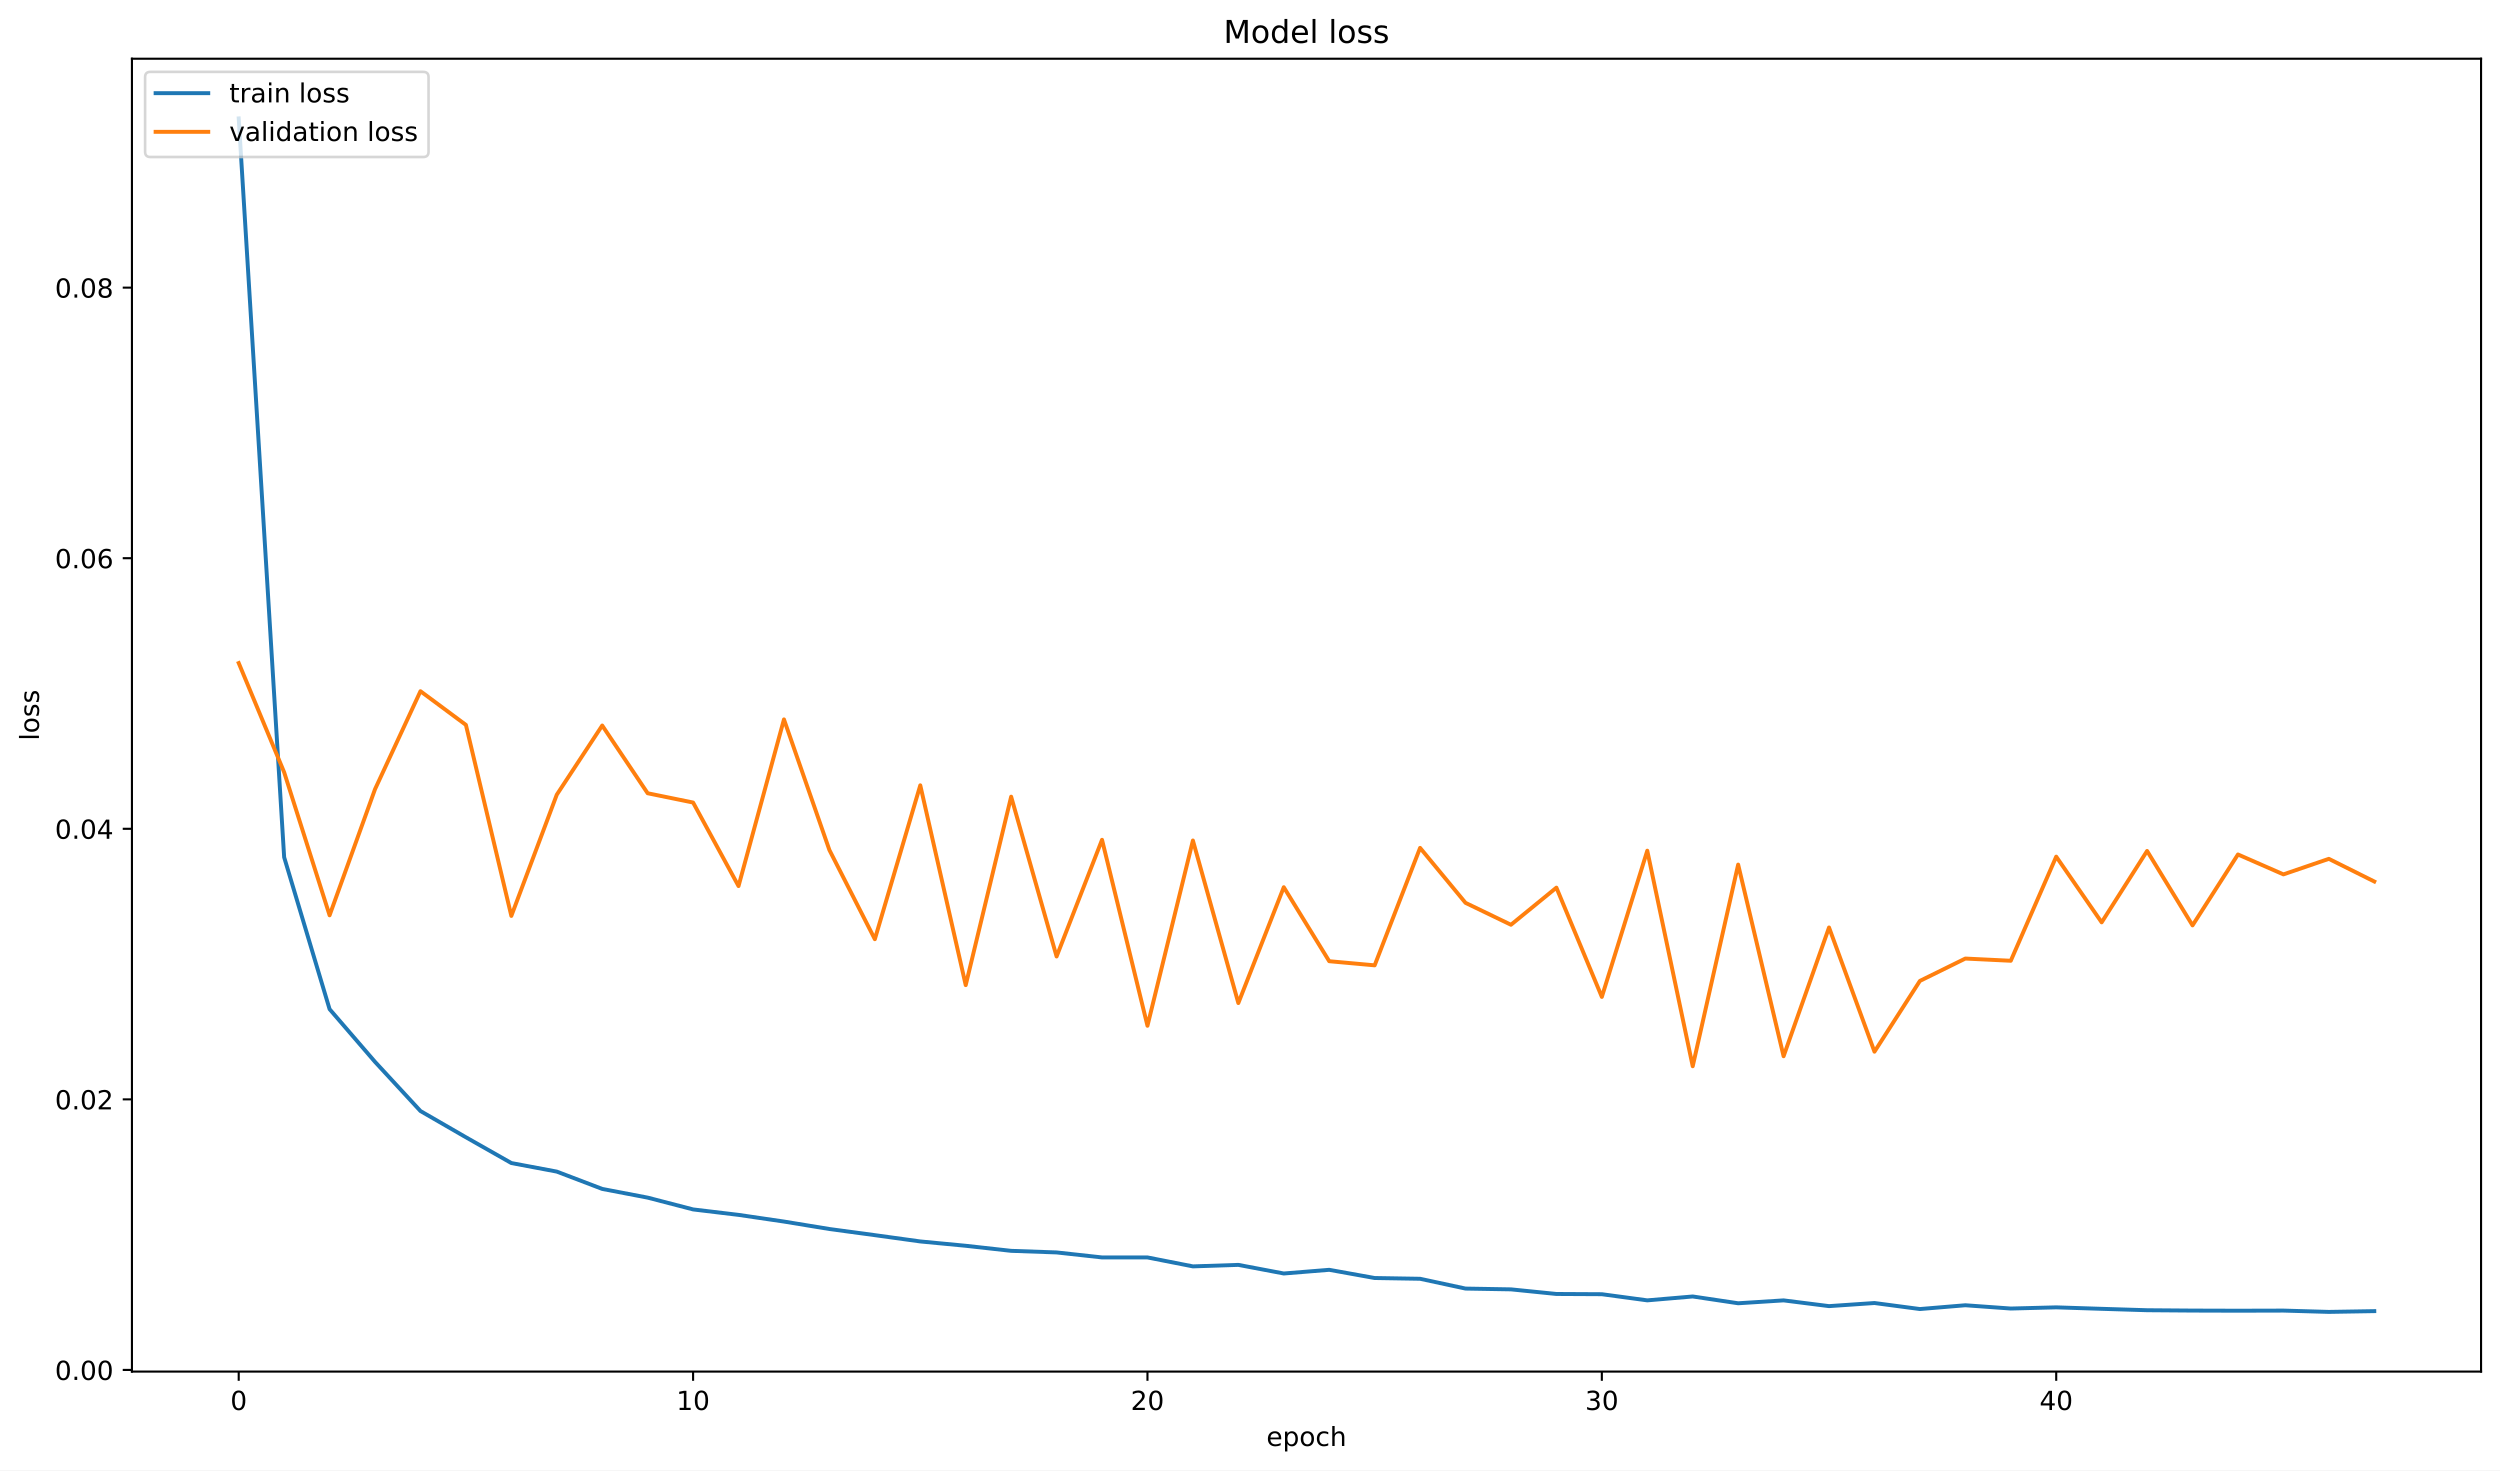
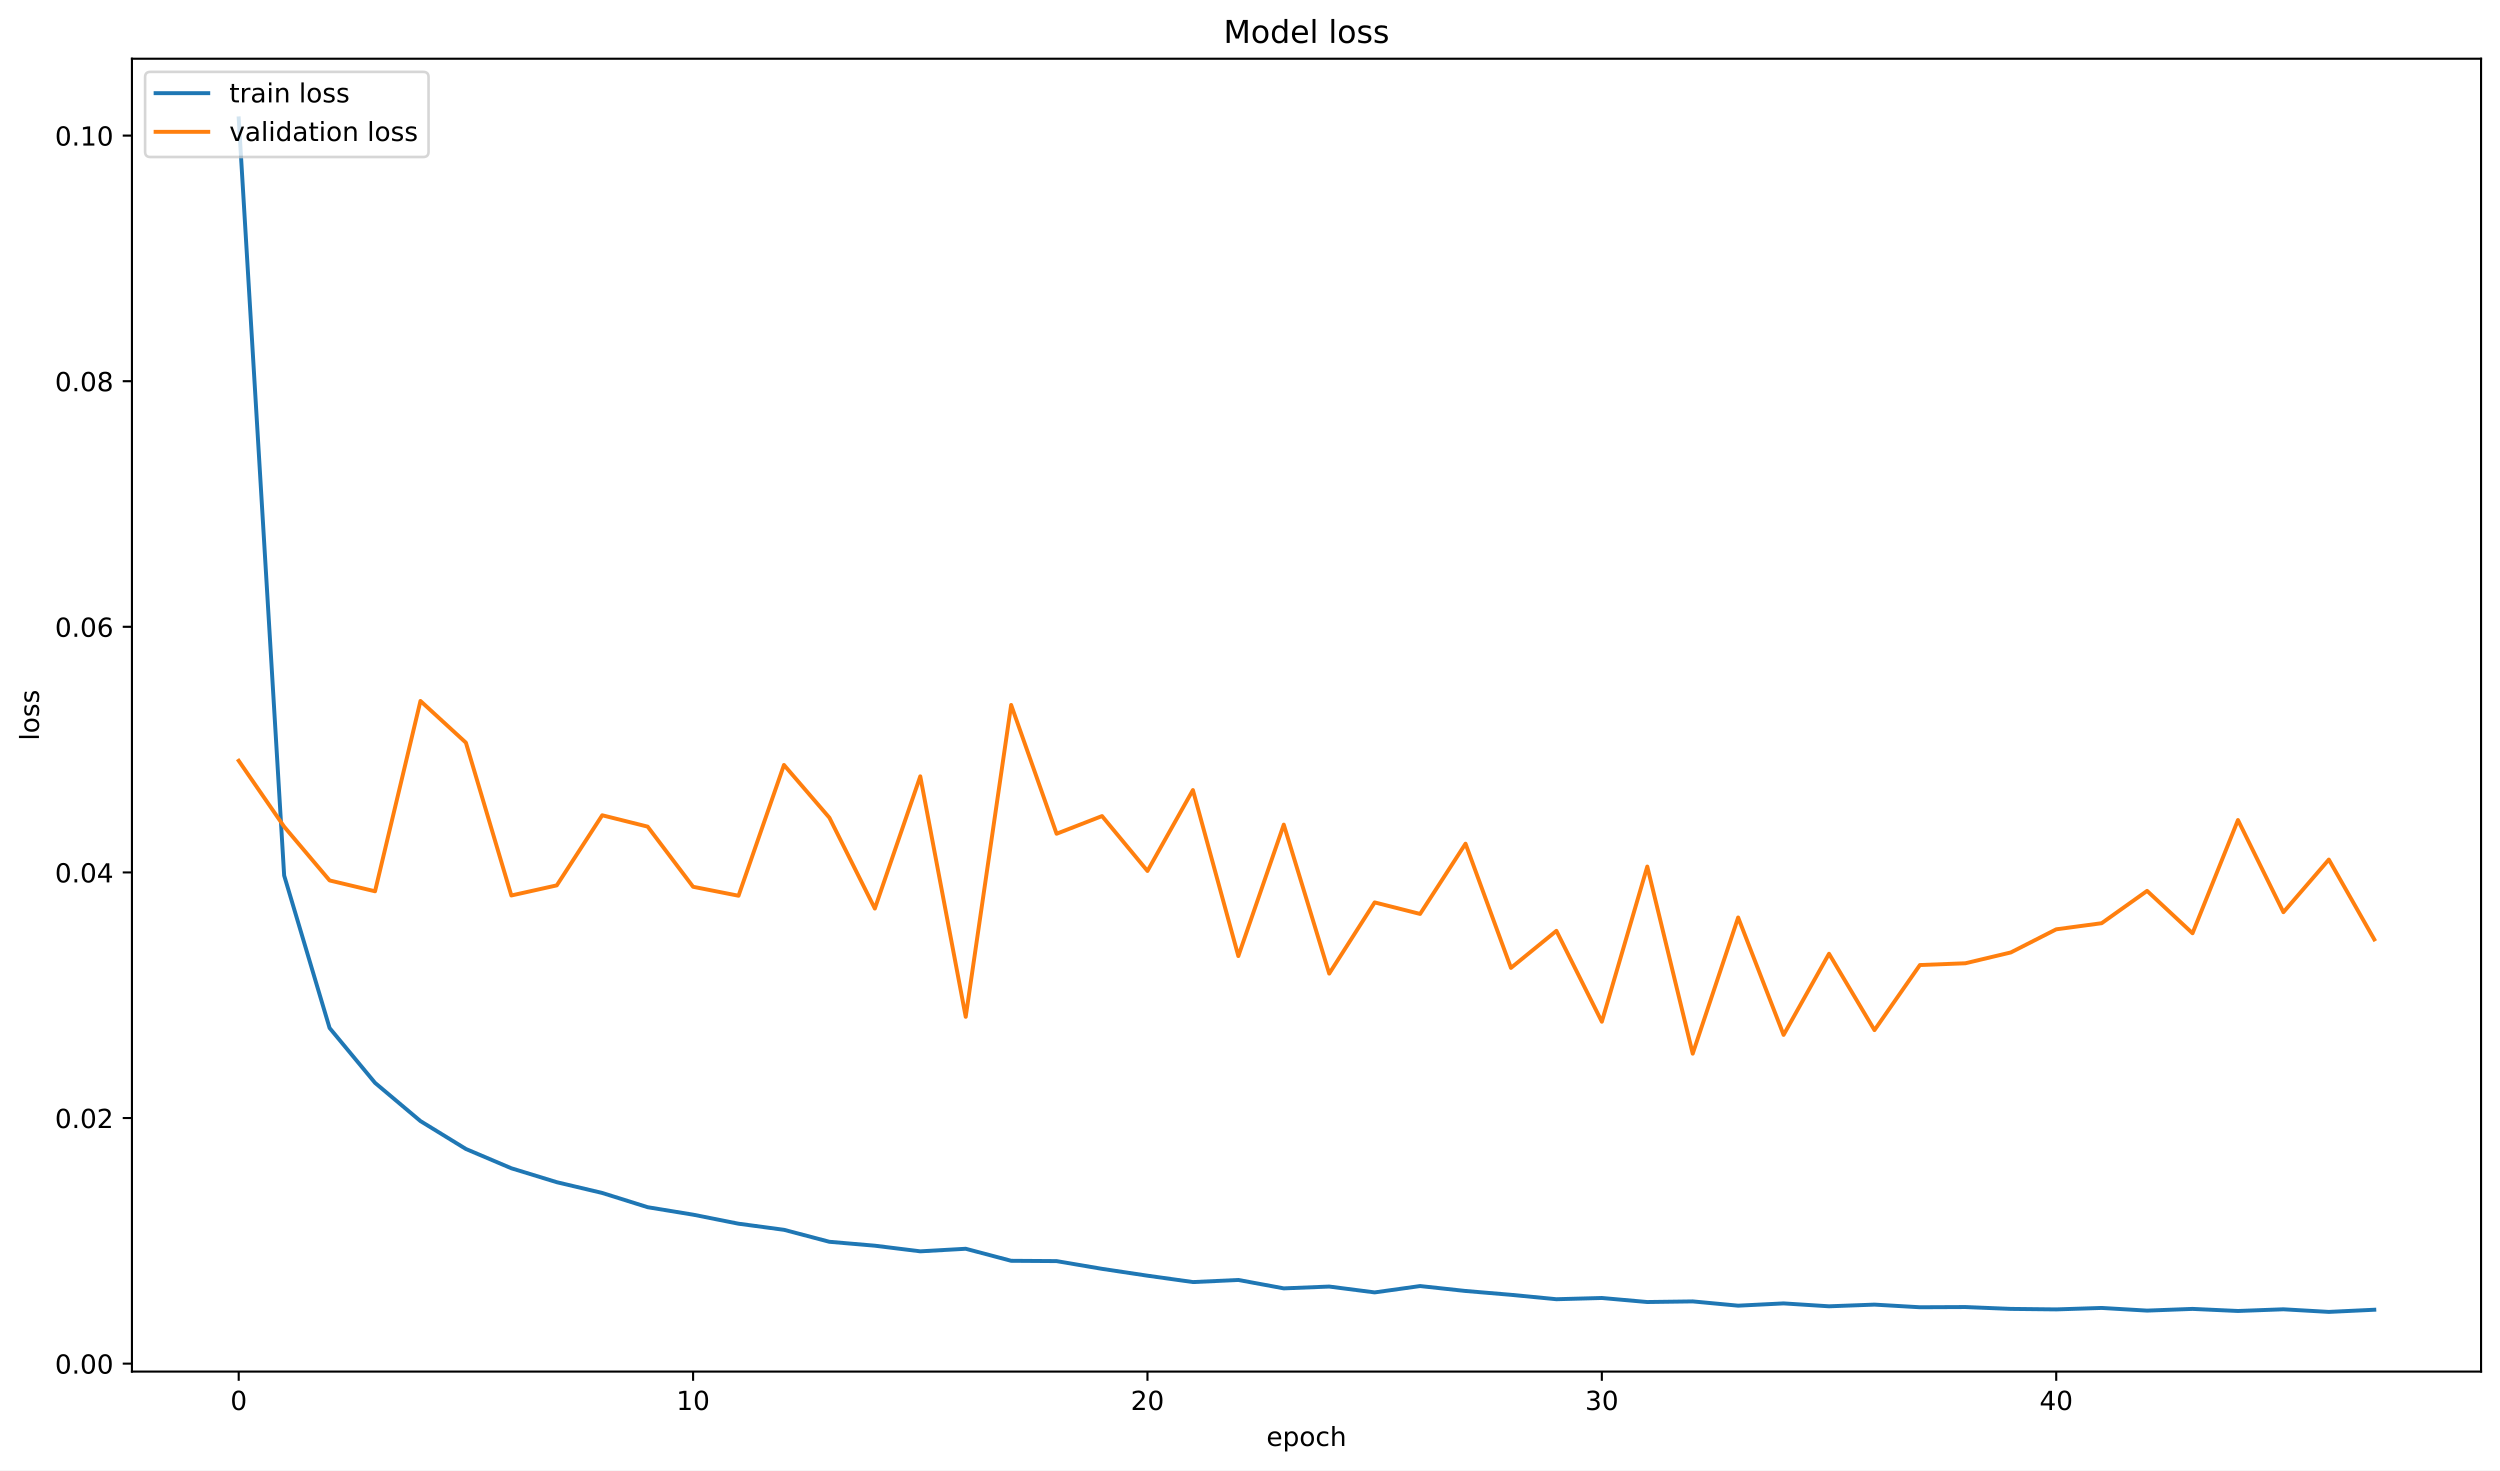
<svg xmlns="http://www.w3.org/2000/svg" xmlns:xlink="http://www.w3.org/1999/xlink" width="950.144pt" height="558.834pt" viewBox="0 0 950.144 558.834" version="1.1">
  <defs>
    <style type="text/css">*{stroke-linejoin: round; stroke-linecap: butt}</style>
  </defs>
  <g id="figure_1">
    <g id="patch_1">
      <path d="M 0 558.834  L 950.144 558.834  L 950.144 0  L 0 0  z " style="fill: #ffffff" />
    </g>
    <g id="axes_1">
      <g id="patch_2">
        <path d="M 50.144 521.278  L 942.944 521.278  L 942.944 22.318  L 50.144 22.318  z " style="fill: #ffffff" />
      </g>
      <g id="matplotlib.axis_1">
        <g id="xtick_1">
          <g id="line2d_1">
            <defs>
-               <path id="m715207998b" d="M 0 0  L 0 3.5  " style="stroke: #000000; stroke-width: 0.8" />
-             </defs>
-             <g>
-               <use xlink:href="#m715207998b" x="90.726" y="521.278" style="stroke: #000000; stroke-width: 0.8" />
+               <path id="mdcf092ea64" d="M 0 0  L 0 3.5  " style="stroke: #000000; stroke-width: 0.8" />
+             </defs>
+             <g>
+               <use xlink:href="#mdcf092ea64" x="90.726" y="521.278" style="stroke: #000000; stroke-width: 0.8" />
            </g>
          </g>
          <g id="text_1">
            <g transform="translate(87.54432 535.8766) scale(0.1 -0.1)">
              <defs>
                <path id="DejaVuSans-30" d="M 2034 4250  Q 1547 4250 1301 3770  Q 1056 3291 1056 2328  Q 1056 1369 1301 889  Q 1547 409 2034 409  Q 2525 409 2770 889  Q 3016 1369 3016 2328  Q 3016 3291 2770 3770  Q 2525 4250 2034 4250  z M 2034 4750  Q 2819 4750 3233 4129  Q 3647 3509 3647 2328  Q 3647 1150 3233 529  Q 2819 -91 2034 -91  Q 1250 -91 836 529  Q 422 1150 422 2328  Q 422 3509 836 4129  Q 1250 4750 2034 4750  z " transform="scale(0.015625)" />
              </defs>
              <use xlink:href="#DejaVuSans-30" />
            </g>
          </g>
        </g>
        <g id="xtick_2">
          <g id="line2d_2">
            <g>
-               <use xlink:href="#m715207998b" x="263.414" y="521.278" style="stroke: #000000; stroke-width: 0.8" />
+               <use xlink:href="#mdcf092ea64" x="263.414" y="521.278" style="stroke: #000000; stroke-width: 0.8" />
            </g>
          </g>
          <g id="text_2">
            <g transform="translate(257.0517 535.8766) scale(0.1 -0.1)">
              <defs>
                <path id="DejaVuSans-31" d="M 794 531  L 1825 531  L 1825 4091  L 703 3866  L 703 4441  L 1819 4666  L 2450 4666  L 2450 531  L 3481 531  L 3481 0  L 794 0  L 794 531  z " transform="scale(0.015625)" />
              </defs>
              <use xlink:href="#DejaVuSans-31" />
              <use xlink:href="#DejaVuSans-30" x="63.623" />
            </g>
          </g>
        </g>
        <g id="xtick_3">
          <g id="line2d_3">
            <g>
-               <use xlink:href="#m715207998b" x="436.103" y="521.278" style="stroke: #000000; stroke-width: 0.8" />
+               <use xlink:href="#mdcf092ea64" x="436.103" y="521.278" style="stroke: #000000; stroke-width: 0.8" />
            </g>
          </g>
          <g id="text_3">
            <g transform="translate(429.7402 535.8766) scale(0.1 -0.1)">
              <defs>
                <path id="DejaVuSans-32" d="M 1228 531  L 3431 531  L 3431 0  L 469 0  L 469 531  Q 828 903 1448 1529  Q 2069 2156 2228 2338  Q 2531 2678 2651 2914  Q 2772 3150 2772 3378  Q 2772 3750 2511 3984  Q 2250 4219 1831 4219  Q 1534 4219 1204 4116  Q 875 4013 500 3803  L 500 4441  Q 881 4594 1212 4672  Q 1544 4750 1819 4750  Q 2544 4750 2975 4387  Q 3406 4025 3406 3419  Q 3406 3131 3298 2873  Q 3191 2616 2906 2266  Q 2828 2175 2409 1742  Q 1991 1309 1228 531  z " transform="scale(0.015625)" />
              </defs>
              <use xlink:href="#DejaVuSans-32" />
              <use xlink:href="#DejaVuSans-30" x="63.623" />
            </g>
          </g>
        </g>
        <g id="xtick_4">
          <g id="line2d_4">
            <g>
-               <use xlink:href="#m715207998b" x="608.791" y="521.278" style="stroke: #000000; stroke-width: 0.8" />
+               <use xlink:href="#mdcf092ea64" x="608.791" y="521.278" style="stroke: #000000; stroke-width: 0.8" />
            </g>
          </g>
          <g id="text_4">
            <g transform="translate(602.4288 535.8766) scale(0.1 -0.1)">
              <defs>
                <path id="DejaVuSans-33" d="M 2597 2516  Q 3050 2419 3304 2112  Q 3559 1806 3559 1356  Q 3559 666 3084 287  Q 2609 -91 1734 -91  Q 1441 -91 1130 -33  Q 819 25 488 141  L 488 750  Q 750 597 1062 519  Q 1375 441 1716 441  Q 2309 441 2620 675  Q 2931 909 2931 1356  Q 2931 1769 2642 2001  Q 2353 2234 1838 2234  L 1294 2234  L 1294 2753  L 1863 2753  Q 2328 2753 2575 2939  Q 2822 3125 2822 3475  Q 2822 3834 2567 4026  Q 2313 4219 1838 4219  Q 1578 4219 1281 4162  Q 984 4106 628 3988  L 628 4550  Q 988 4650 1302 4700  Q 1616 4750 1894 4750  Q 2613 4750 3031 4423  Q 3450 4097 3450 3541  Q 3450 3153 3228 2886  Q 3006 2619 2597 2516  z " transform="scale(0.015625)" />
              </defs>
              <use xlink:href="#DejaVuSans-33" />
              <use xlink:href="#DejaVuSans-30" x="63.623" />
            </g>
          </g>
        </g>
        <g id="xtick_5">
          <g id="line2d_5">
            <g>
-               <use xlink:href="#m715207998b" x="781.48" y="521.278" style="stroke: #000000; stroke-width: 0.8" />
+               <use xlink:href="#mdcf092ea64" x="781.48" y="521.278" style="stroke: #000000; stroke-width: 0.8" />
            </g>
          </g>
          <g id="text_5">
            <g transform="translate(775.1174 535.8766) scale(0.1 -0.1)">
              <defs>
                <path id="DejaVuSans-34" d="M 2419 4116  L 825 1625  L 2419 1625  L 2419 4116  z M 2253 4666  L 3047 4666  L 3047 1625  L 3713 1625  L 3713 1100  L 3047 1100  L 3047 0  L 2419 0  L 2419 1100  L 313 1100  L 313 1709  L 2253 4666  z " transform="scale(0.015625)" />
              </defs>
              <use xlink:href="#DejaVuSans-34" />
              <use xlink:href="#DejaVuSans-30" x="63.623" />
            </g>
          </g>
        </g>
        <g id="text_6">
          <g transform="translate(481.3156 549.5547) scale(0.1 -0.1)">
            <defs>
              <path id="DejaVuSans-65" d="M 3597 1894  L 3597 1613  L 953 1613  Q 991 1019 1311 708  Q 1631 397 2203 397  Q 2534 397 2845 478  Q 3156 559 3463 722  L 3463 178  Q 3153 47 2828 -22  Q 2503 -91 2169 -91  Q 1331 -91 842 396  Q 353 884 353 1716  Q 353 2575 817 3079  Q 1281 3584 2069 3584  Q 2775 3584 3186 3129  Q 3597 2675 3597 1894  z M 3022 2063  Q 3016 2534 2758 2815  Q 2500 3097 2075 3097  Q 1594 3097 1305 2825  Q 1016 2553 972 2059  L 3022 2063  z " transform="scale(0.015625)" />
              <path id="DejaVuSans-70" d="M 1159 525  L 1159 -1331  L 581 -1331  L 581 3500  L 1159 3500  L 1159 2969  Q 1341 3281 1617 3432  Q 1894 3584 2278 3584  Q 2916 3584 3314 3078  Q 3713 2572 3713 1747  Q 3713 922 3314 415  Q 2916 -91 2278 -91  Q 1894 -91 1617 61  Q 1341 213 1159 525  z M 3116 1747  Q 3116 2381 2855 2742  Q 2594 3103 2138 3103  Q 1681 3103 1420 2742  Q 1159 2381 1159 1747  Q 1159 1113 1420 752  Q 1681 391 2138 391  Q 2594 391 2855 752  Q 3116 1113 3116 1747  z " transform="scale(0.015625)" />
              <path id="DejaVuSans-6f" d="M 1959 3097  Q 1497 3097 1228 2736  Q 959 2375 959 1747  Q 959 1119 1226 758  Q 1494 397 1959 397  Q 2419 397 2687 759  Q 2956 1122 2956 1747  Q 2956 2369 2687 2733  Q 2419 3097 1959 3097  z M 1959 3584  Q 2709 3584 3137 3096  Q 3566 2609 3566 1747  Q 3566 888 3137 398  Q 2709 -91 1959 -91  Q 1206 -91 779 398  Q 353 888 353 1747  Q 353 2609 779 3096  Q 1206 3584 1959 3584  z " transform="scale(0.015625)" />
              <path id="DejaVuSans-63" d="M 3122 3366  L 3122 2828  Q 2878 2963 2633 3030  Q 2388 3097 2138 3097  Q 1578 3097 1268 2742  Q 959 2388 959 1747  Q 959 1106 1268 751  Q 1578 397 2138 397  Q 2388 397 2633 464  Q 2878 531 3122 666  L 3122 134  Q 2881 22 2623 -34  Q 2366 -91 2075 -91  Q 1284 -91 818 406  Q 353 903 353 1747  Q 353 2603 823 3093  Q 1294 3584 2113 3584  Q 2378 3584 2631 3529  Q 2884 3475 3122 3366  z " transform="scale(0.015625)" />
              <path id="DejaVuSans-68" d="M 3513 2113  L 3513 0  L 2938 0  L 2938 2094  Q 2938 2591 2744 2837  Q 2550 3084 2163 3084  Q 1697 3084 1428 2787  Q 1159 2491 1159 1978  L 1159 0  L 581 0  L 581 4863  L 1159 4863  L 1159 2956  Q 1366 3272 1645 3428  Q 1925 3584 2291 3584  Q 2894 3584 3203 3211  Q 3513 2838 3513 2113  z " transform="scale(0.015625)" />
            </defs>
            <use xlink:href="#DejaVuSans-65" />
            <use xlink:href="#DejaVuSans-70" x="61.523" />
            <use xlink:href="#DejaVuSans-6f" x="125" />
            <use xlink:href="#DejaVuSans-63" x="186.182" />
            <use xlink:href="#DejaVuSans-68" x="241.162" />
          </g>
        </g>
      </g>
      <g id="matplotlib.axis_2">
        <g id="ytick_1">
          <g id="line2d_6">
            <defs>
-               <path id="mf1a32e1483" d="M 0 0  L -3.5 0  " style="stroke: #000000; stroke-width: 0.8" />
-             </defs>
-             <g>
-               <use xlink:href="#mf1a32e1483" x="50.144" y="520.659" style="stroke: #000000; stroke-width: 0.8" />
+               <path id="m231c4dc229" d="M 0 0  L -3.5 0  " style="stroke: #000000; stroke-width: 0.8" />
+             </defs>
+             <g>
+               <use xlink:href="#m231c4dc229" x="50.144" y="518.262" style="stroke: #000000; stroke-width: 0.8" />
            </g>
          </g>
          <g id="text_7">
-             <g transform="translate(20.87813 524.4584) scale(0.1 -0.1)">
+             <g transform="translate(20.87813 522.0608) scale(0.1 -0.1)">
              <defs>
                <path id="DejaVuSans-2e" d="M 684 794  L 1344 794  L 1344 0  L 684 0  L 684 794  z " transform="scale(0.015625)" />
              </defs>
              <use xlink:href="#DejaVuSans-30" />
              <use xlink:href="#DejaVuSans-2e" x="63.623" />
              <use xlink:href="#DejaVuSans-30" x="95.41" />
              <use xlink:href="#DejaVuSans-30" x="159.033" />
            </g>
          </g>
        </g>
        <g id="ytick_2">
          <g id="line2d_7">
            <g>
-               <use xlink:href="#mf1a32e1483" x="50.144" y="417.824" style="stroke: #000000; stroke-width: 0.8" />
+               <use xlink:href="#m231c4dc229" x="50.144" y="424.916" style="stroke: #000000; stroke-width: 0.8" />
            </g>
          </g>
          <g id="text_8">
-             <g transform="translate(20.87813 421.6227) scale(0.1 -0.1)">
+             <g transform="translate(20.87813 428.7155) scale(0.1 -0.1)">
              <use xlink:href="#DejaVuSans-30" />
              <use xlink:href="#DejaVuSans-2e" x="63.623" />
              <use xlink:href="#DejaVuSans-30" x="95.41" />
              <use xlink:href="#DejaVuSans-32" x="159.033" />
            </g>
          </g>
        </g>
        <g id="ytick_3">
          <g id="line2d_8">
            <g>
-               <use xlink:href="#mf1a32e1483" x="50.144" y="314.988" style="stroke: #000000; stroke-width: 0.8" />
+               <use xlink:href="#m231c4dc229" x="50.144" y="331.571" style="stroke: #000000; stroke-width: 0.8" />
            </g>
          </g>
          <g id="text_9">
-             <g transform="translate(20.87813 318.7871) scale(0.1 -0.1)">
+             <g transform="translate(20.87813 335.3702) scale(0.1 -0.1)">
              <use xlink:href="#DejaVuSans-30" />
              <use xlink:href="#DejaVuSans-2e" x="63.623" />
              <use xlink:href="#DejaVuSans-30" x="95.41" />
              <use xlink:href="#DejaVuSans-34" x="159.033" />
            </g>
          </g>
        </g>
        <g id="ytick_4">
          <g id="line2d_9">
            <g>
-               <use xlink:href="#mf1a32e1483" x="50.144" y="212.152" style="stroke: #000000; stroke-width: 0.8" />
+               <use xlink:href="#m231c4dc229" x="50.144" y="238.226" style="stroke: #000000; stroke-width: 0.8" />
            </g>
          </g>
          <g id="text_10">
-             <g transform="translate(20.87813 215.9515) scale(0.1 -0.1)">
+             <g transform="translate(20.87813 242.0249) scale(0.1 -0.1)">
              <defs>
                <path id="DejaVuSans-36" d="M 2113 2584  Q 1688 2584 1439 2293  Q 1191 2003 1191 1497  Q 1191 994 1439 701  Q 1688 409 2113 409  Q 2538 409 2786 701  Q 3034 994 3034 1497  Q 3034 2003 2786 2293  Q 2538 2584 2113 2584  z M 3366 4563  L 3366 3988  Q 3128 4100 2886 4159  Q 2644 4219 2406 4219  Q 1781 4219 1451 3797  Q 1122 3375 1075 2522  Q 1259 2794 1537 2939  Q 1816 3084 2150 3084  Q 2853 3084 3261 2657  Q 3669 2231 3669 1497  Q 3669 778 3244 343  Q 2819 -91 2113 -91  Q 1303 -91 875 529  Q 447 1150 447 2328  Q 447 3434 972 4092  Q 1497 4750 2381 4750  Q 2619 4750 2861 4703  Q 3103 4656 3366 4563  z " transform="scale(0.015625)" />
              </defs>
              <use xlink:href="#DejaVuSans-30" />
              <use xlink:href="#DejaVuSans-2e" x="63.623" />
              <use xlink:href="#DejaVuSans-30" x="95.41" />
              <use xlink:href="#DejaVuSans-36" x="159.033" />
            </g>
          </g>
        </g>
        <g id="ytick_5">
          <g id="line2d_10">
            <g>
-               <use xlink:href="#mf1a32e1483" x="50.144" y="109.317" style="stroke: #000000; stroke-width: 0.8" />
+               <use xlink:href="#m231c4dc229" x="50.144" y="144.88" style="stroke: #000000; stroke-width: 0.8" />
            </g>
          </g>
          <g id="text_11">
-             <g transform="translate(20.87813 113.1159) scale(0.1 -0.1)">
+             <g transform="translate(20.87813 148.6795) scale(0.1 -0.1)">
              <defs>
                <path id="DejaVuSans-38" d="M 2034 2216  Q 1584 2216 1326 1975  Q 1069 1734 1069 1313  Q 1069 891 1326 650  Q 1584 409 2034 409  Q 2484 409 2743 651  Q 3003 894 3003 1313  Q 3003 1734 2745 1975  Q 2488 2216 2034 2216  z M 1403 2484  Q 997 2584 770 2862  Q 544 3141 544 3541  Q 544 4100 942 4425  Q 1341 4750 2034 4750  Q 2731 4750 3128 4425  Q 3525 4100 3525 3541  Q 3525 3141 3298 2862  Q 3072 2584 2669 2484  Q 3125 2378 3379 2068  Q 3634 1759 3634 1313  Q 3634 634 3220 271  Q 2806 -91 2034 -91  Q 1263 -91 848 271  Q 434 634 434 1313  Q 434 1759 690 2068  Q 947 2378 1403 2484  z M 1172 3481  Q 1172 3119 1398 2916  Q 1625 2713 2034 2713  Q 2441 2713 2670 2916  Q 2900 3119 2900 3481  Q 2900 3844 2670 4047  Q 2441 4250 2034 4250  Q 1625 4250 1398 4047  Q 1172 3844 1172 3481  z " transform="scale(0.015625)" />
              </defs>
              <use xlink:href="#DejaVuSans-30" />
              <use xlink:href="#DejaVuSans-2e" x="63.623" />
              <use xlink:href="#DejaVuSans-30" x="95.41" />
              <use xlink:href="#DejaVuSans-38" x="159.033" />
            </g>
          </g>
        </g>
-         <g id="text_12">
+         <g id="ytick_6">
+           <g id="line2d_11">
+             <g>
+               <use xlink:href="#m231c4dc229" x="50.144" y="51.535" style="stroke: #000000; stroke-width: 0.8" />
+             </g>
+           </g>
+           <g id="text_12">
+             <g transform="translate(20.87813 55.33421) scale(0.1 -0.1)">
+               <use xlink:href="#DejaVuSans-30" />
+               <use xlink:href="#DejaVuSans-2e" x="63.623" />
+               <use xlink:href="#DejaVuSans-31" x="95.41" />
+               <use xlink:href="#DejaVuSans-30" x="159.033" />
+             </g>
+           </g>
+         </g>
+         <g id="text_13">
          <g transform="translate(14.79844 281.4559) rotate(-90) scale(0.1 -0.1)">
            <defs>
              <path id="DejaVuSans-6c" d="M 603 4863  L 1178 4863  L 1178 0  L 603 0  L 603 4863  z " transform="scale(0.015625)" />
              <path id="DejaVuSans-73" d="M 2834 3397  L 2834 2853  Q 2591 2978 2328 3040  Q 2066 3103 1784 3103  Q 1356 3103 1142 2972  Q 928 2841 928 2578  Q 928 2378 1081 2264  Q 1234 2150 1697 2047  L 1894 2003  Q 2506 1872 2764 1633  Q 3022 1394 3022 966  Q 3022 478 2636 193  Q 2250 -91 1575 -91  Q 1294 -91 989 -36  Q 684 19 347 128  L 347 722  Q 666 556 975 473  Q 1284 391 1588 391  Q 1994 391 2212 530  Q 2431 669 2431 922  Q 2431 1156 2273 1281  Q 2116 1406 1581 1522  L 1381 1569  Q 847 1681 609 1914  Q 372 2147 372 2553  Q 372 3047 722 3315  Q 1072 3584 1716 3584  Q 2034 3584 2315 3537  Q 2597 3491 2834 3397  z " transform="scale(0.015625)" />
            </defs>
            <use xlink:href="#DejaVuSans-6c" />
            <use xlink:href="#DejaVuSans-6f" x="27.783" />
            <use xlink:href="#DejaVuSans-73" x="88.965" />
            <use xlink:href="#DejaVuSans-73" x="141.064" />
          </g>
        </g>
      </g>
-       <g id="line2d_11">
-         <path d="M 90.726 44.998  L 107.994 325.809  L 125.263 383.54  L 142.532 403.571  L 159.801 422.257  L 177.07 432.229  L 194.339 442.028  L 211.608 445.274  L 228.876 451.861  L 246.145 455.168  L 263.414 459.653  L 280.683 461.726  L 297.952 464.262  L 315.221 467.098  L 332.49 469.43  L 349.758 471.821  L 367.027 473.469  L 384.296 475.392  L 401.565 475.997  L 418.834 477.897  L 436.103 477.9  L 453.372 481.297  L 470.64 480.729  L 487.909 484.002  L 505.178 482.604  L 522.447 485.718  L 539.716 486.01  L 556.985 489.733  L 574.254 490.032  L 591.522 491.783  L 608.791 491.876  L 626.06 494.211  L 643.329 492.736  L 660.598 495.317  L 677.867 494.22  L 695.136 496.402  L 712.404 495.223  L 729.673 497.512  L 746.942 496.072  L 764.211 497.318  L 781.48 496.871  L 798.749 497.427  L 816.018 497.96  L 833.286 498.094  L 850.555 498.145  L 867.824 498.098  L 885.093 498.598  L 902.362 498.304  " clip-path="url(#p02860af20f)" style="fill: none; stroke: #1f77b4; stroke-width: 1.5; stroke-linecap: square" />
-       </g>
      <g id="line2d_12">
-         <path d="M 90.726 251.995  L 107.994 293.506  L 125.263 347.872  L 142.532 299.94  L 159.801 262.701  L 177.07 275.505  L 194.339 348.101  L 211.608 302.036  L 228.876 275.739  L 246.145 301.481  L 263.414 305.01  L 280.683 336.758  L 297.952 273.414  L 315.221 323.064  L 332.49 356.952  L 349.758 298.466  L 367.027 374.406  L 384.296 302.782  L 401.565 363.518  L 418.834 319.174  L 436.103 389.852  L 453.372 319.437  L 470.64 381.219  L 487.909 337.192  L 505.178 365.316  L 522.447 366.883  L 539.716 322.244  L 556.985 343.138  L 574.254 351.463  L 591.522 337.356  L 608.791 378.884  L 626.06 323.314  L 643.329 405.235  L 660.598 328.597  L 677.867 401.429  L 695.136 352.495  L 712.404 399.702  L 729.673 372.802  L 746.942 364.306  L 764.211 365.145  L 781.48 325.576  L 798.749 350.545  L 816.018 323.411  L 833.286 351.697  L 850.555 324.748  L 867.824 332.314  L 885.093 326.408  L 902.362 335.023  " clip-path="url(#p02860af20f)" style="fill: none; stroke: #ff7f0e; stroke-width: 1.5; stroke-linecap: square" />
+         <path d="M 90.726 44.998  L 107.994 332.747  L 125.263 390.7  L 142.532 411.547  L 159.801 426.079  L 177.07 436.682  L 194.339 444.014  L 211.608 449.305  L 228.876 453.394  L 246.145 458.809  L 263.414 461.646  L 280.683 465.08  L 297.952 467.399  L 315.221 471.952  L 332.49 473.438  L 349.758 475.578  L 367.027 474.603  L 384.296 479.174  L 401.565 479.294  L 418.834 482.236  L 436.103 484.836  L 453.372 487.257  L 470.64 486.462  L 487.909 489.657  L 505.178 488.966  L 522.447 491.187  L 539.716 488.775  L 556.985 490.647  L 574.254 492.106  L 591.522 493.78  L 608.791 493.311  L 626.06 494.846  L 643.329 494.606  L 660.598 496.232  L 677.867 495.367  L 695.136 496.47  L 712.404 495.829  L 729.673 496.832  L 746.942 496.752  L 764.211 497.457  L 781.48 497.649  L 798.749 497.093  L 816.018 498.105  L 833.286 497.458  L 850.555 498.248  L 867.824 497.606  L 885.093 498.598  L 902.362 497.778  " clip-path="url(#p0fab7680ba)" style="fill: none; stroke: #1f77b4; stroke-width: 1.5; stroke-linecap: square" />
+       </g>
+       <g id="line2d_13">
+         <path d="M 90.726 289.132  L 107.994 314.191  L 125.263 334.617  L 142.532 338.74  L 159.801 266.408  L 177.07 282.259  L 194.339 340.336  L 211.608 336.49  L 228.876 309.85  L 246.145 314.165  L 263.414 337.027  L 280.683 340.43  L 297.952 290.73  L 315.221 310.779  L 332.49 345.302  L 349.758 295.048  L 367.027 386.447  L 384.296 267.918  L 401.565 316.87  L 418.834 310.158  L 436.103 331.014  L 453.372 300.267  L 470.64 363.36  L 487.909 313.407  L 505.178 370.023  L 522.447 342.971  L 539.716 347.346  L 556.985 320.651  L 574.254 367.856  L 591.522 353.774  L 608.791 388.316  L 626.06 329.341  L 643.329 400.453  L 660.598 348.701  L 677.867 393.312  L 695.136 362.48  L 712.404 391.507  L 729.673 366.772  L 746.942 366.101  L 764.211 361.99  L 781.48 353.197  L 798.749 350.871  L 816.018 338.587  L 833.286 354.692  L 850.555 311.664  L 867.824 346.687  L 885.093 326.687  L 902.362 357.041  " clip-path="url(#p0fab7680ba)" style="fill: none; stroke: #ff7f0e; stroke-width: 1.5; stroke-linecap: square" />
      </g>
      <g id="patch_3">
        <path d="M 50.144 521.278  L 50.144 22.318  " style="fill: none; stroke: #000000; stroke-width: 0.8; stroke-linejoin: miter; stroke-linecap: square" />
      </g>
      <g id="patch_4">
        <path d="M 942.944 521.278  L 942.944 22.318  " style="fill: none; stroke: #000000; stroke-width: 0.8; stroke-linejoin: miter; stroke-linecap: square" />
      </g>
      <g id="patch_5">
        <path d="M 50.144 521.278  L 942.944 521.278  " style="fill: none; stroke: #000000; stroke-width: 0.8; stroke-linejoin: miter; stroke-linecap: square" />
      </g>
      <g id="patch_6">
        <path d="M 50.144 22.318  L 942.944 22.318  " style="fill: none; stroke: #000000; stroke-width: 0.8; stroke-linejoin: miter; stroke-linecap: square" />
      </g>
-       <g id="text_13">
+       <g id="text_14">
        <g transform="translate(465.0316 16.31812) scale(0.12 -0.12)">
          <defs>
            <path id="DejaVuSans-4d" d="M 628 4666  L 1569 4666  L 2759 1491  L 3956 4666  L 4897 4666  L 4897 0  L 4281 0  L 4281 4097  L 3078 897  L 2444 897  L 1241 4097  L 1241 0  L 628 0  L 628 4666  z " transform="scale(0.015625)" />
            <path id="DejaVuSans-64" d="M 2906 2969  L 2906 4863  L 3481 4863  L 3481 0  L 2906 0  L 2906 525  Q 2725 213 2448 61  Q 2172 -91 1784 -91  Q 1150 -91 751 415  Q 353 922 353 1747  Q 353 2572 751 3078  Q 1150 3584 1784 3584  Q 2172 3584 2448 3432  Q 2725 3281 2906 2969  z M 947 1747  Q 947 1113 1208 752  Q 1469 391 1925 391  Q 2381 391 2643 752  Q 2906 1113 2906 1747  Q 2906 2381 2643 2742  Q 2381 3103 1925 3103  Q 1469 3103 1208 2742  Q 947 2381 947 1747  z " transform="scale(0.015625)" />
            <path id="DejaVuSans-20" transform="scale(0.015625)" />
          </defs>
          <use xlink:href="#DejaVuSans-4d" />
          <use xlink:href="#DejaVuSans-6f" x="86.279" />
          <use xlink:href="#DejaVuSans-64" x="147.461" />
          <use xlink:href="#DejaVuSans-65" x="210.938" />
          <use xlink:href="#DejaVuSans-6c" x="272.461" />
          <use xlink:href="#DejaVuSans-20" x="300.244" />
          <use xlink:href="#DejaVuSans-6c" x="332.031" />
          <use xlink:href="#DejaVuSans-6f" x="359.814" />
          <use xlink:href="#DejaVuSans-73" x="420.996" />
          <use xlink:href="#DejaVuSans-73" x="473.096" />
        </g>
      </g>
      <g id="legend_1">
        <g id="patch_7">
          <path d="M 57.144 59.674  L 160.872 59.674  Q 162.872 59.674 162.872 57.674  L 162.872 29.318  Q 162.872 27.318 160.872 27.318  L 57.144 27.318  Q 55.144 27.318 55.144 29.318  L 55.144 57.674  Q 55.144 59.674 57.144 59.674  z " style="fill: #ffffff; opacity: 0.8; stroke: #cccccc; stroke-linejoin: miter" />
        </g>
-         <g id="line2d_13">
+         <g id="line2d_14">
          <path d="M 59.144 35.417  L 69.144 35.417  L 79.144 35.417  " style="fill: none; stroke: #1f77b4; stroke-width: 1.5; stroke-linecap: square" />
        </g>
-         <g id="text_14">
+         <g id="text_15">
          <g transform="translate(87.14375 38.91656) scale(0.1 -0.1)">
            <defs>
              <path id="DejaVuSans-74" d="M 1172 4494  L 1172 3500  L 2356 3500  L 2356 3053  L 1172 3053  L 1172 1153  Q 1172 725 1289 603  Q 1406 481 1766 481  L 2356 481  L 2356 0  L 1766 0  Q 1100 0 847 248  Q 594 497 594 1153  L 594 3053  L 172 3053  L 172 3500  L 594 3500  L 594 4494  L 1172 4494  z " transform="scale(0.015625)" />
              <path id="DejaVuSans-72" d="M 2631 2963  Q 2534 3019 2420 3045  Q 2306 3072 2169 3072  Q 1681 3072 1420 2755  Q 1159 2438 1159 1844  L 1159 0  L 581 0  L 581 3500  L 1159 3500  L 1159 2956  Q 1341 3275 1631 3429  Q 1922 3584 2338 3584  Q 2397 3584 2469 3576  Q 2541 3569 2628 3553  L 2631 2963  z " transform="scale(0.015625)" />
              <path id="DejaVuSans-61" d="M 2194 1759  Q 1497 1759 1228 1600  Q 959 1441 959 1056  Q 959 750 1161 570  Q 1363 391 1709 391  Q 2188 391 2477 730  Q 2766 1069 2766 1631  L 2766 1759  L 2194 1759  z M 3341 1997  L 3341 0  L 2766 0  L 2766 531  Q 2569 213 2275 61  Q 1981 -91 1556 -91  Q 1019 -91 701 211  Q 384 513 384 1019  Q 384 1609 779 1909  Q 1175 2209 1959 2209  L 2766 2209  L 2766 2266  Q 2766 2663 2505 2880  Q 2244 3097 1772 3097  Q 1472 3097 1187 3025  Q 903 2953 641 2809  L 641 3341  Q 956 3463 1253 3523  Q 1550 3584 1831 3584  Q 2591 3584 2966 3190  Q 3341 2797 3341 1997  z " transform="scale(0.015625)" />
              <path id="DejaVuSans-69" d="M 603 3500  L 1178 3500  L 1178 0  L 603 0  L 603 3500  z M 603 4863  L 1178 4863  L 1178 4134  L 603 4134  L 603 4863  z " transform="scale(0.015625)" />
              <path id="DejaVuSans-6e" d="M 3513 2113  L 3513 0  L 2938 0  L 2938 2094  Q 2938 2591 2744 2837  Q 2550 3084 2163 3084  Q 1697 3084 1428 2787  Q 1159 2491 1159 1978  L 1159 0  L 581 0  L 581 3500  L 1159 3500  L 1159 2956  Q 1366 3272 1645 3428  Q 1925 3584 2291 3584  Q 2894 3584 3203 3211  Q 3513 2838 3513 2113  z " transform="scale(0.015625)" />
            </defs>
            <use xlink:href="#DejaVuSans-74" />
            <use xlink:href="#DejaVuSans-72" x="39.209" />
            <use xlink:href="#DejaVuSans-61" x="80.322" />
            <use xlink:href="#DejaVuSans-69" x="141.602" />
            <use xlink:href="#DejaVuSans-6e" x="169.385" />
            <use xlink:href="#DejaVuSans-20" x="232.764" />
            <use xlink:href="#DejaVuSans-6c" x="264.551" />
            <use xlink:href="#DejaVuSans-6f" x="292.334" />
            <use xlink:href="#DejaVuSans-73" x="353.516" />
            <use xlink:href="#DejaVuSans-73" x="405.615" />
          </g>
        </g>
-         <g id="line2d_14">
+         <g id="line2d_15">
          <path d="M 59.144 50.095  L 69.144 50.095  L 79.144 50.095  " style="fill: none; stroke: #ff7f0e; stroke-width: 1.5; stroke-linecap: square" />
        </g>
-         <g id="text_15">
+         <g id="text_16">
          <g transform="translate(87.14375 53.59469) scale(0.1 -0.1)">
            <defs>
              <path id="DejaVuSans-76" d="M 191 3500  L 800 3500  L 1894 563  L 2988 3500  L 3597 3500  L 2284 0  L 1503 0  L 191 3500  z " transform="scale(0.015625)" />
            </defs>
            <use xlink:href="#DejaVuSans-76" />
            <use xlink:href="#DejaVuSans-61" x="59.18" />
            <use xlink:href="#DejaVuSans-6c" x="120.459" />
            <use xlink:href="#DejaVuSans-69" x="148.242" />
            <use xlink:href="#DejaVuSans-64" x="176.025" />
            <use xlink:href="#DejaVuSans-61" x="239.502" />
            <use xlink:href="#DejaVuSans-74" x="300.781" />
            <use xlink:href="#DejaVuSans-69" x="339.99" />
            <use xlink:href="#DejaVuSans-6f" x="367.773" />
            <use xlink:href="#DejaVuSans-6e" x="428.955" />
            <use xlink:href="#DejaVuSans-20" x="492.334" />
            <use xlink:href="#DejaVuSans-6c" x="524.121" />
            <use xlink:href="#DejaVuSans-6f" x="551.904" />
            <use xlink:href="#DejaVuSans-73" x="613.086" />
            <use xlink:href="#DejaVuSans-73" x="665.186" />
          </g>
        </g>
      </g>
    </g>
  </g>
  <defs>
-     <clipPath id="p02860af20f">
+     <clipPath id="p0fab7680ba">
      <rect x="50.144" y="22.318" width="892.8" height="498.96" />
    </clipPath>
  </defs>
</svg>
